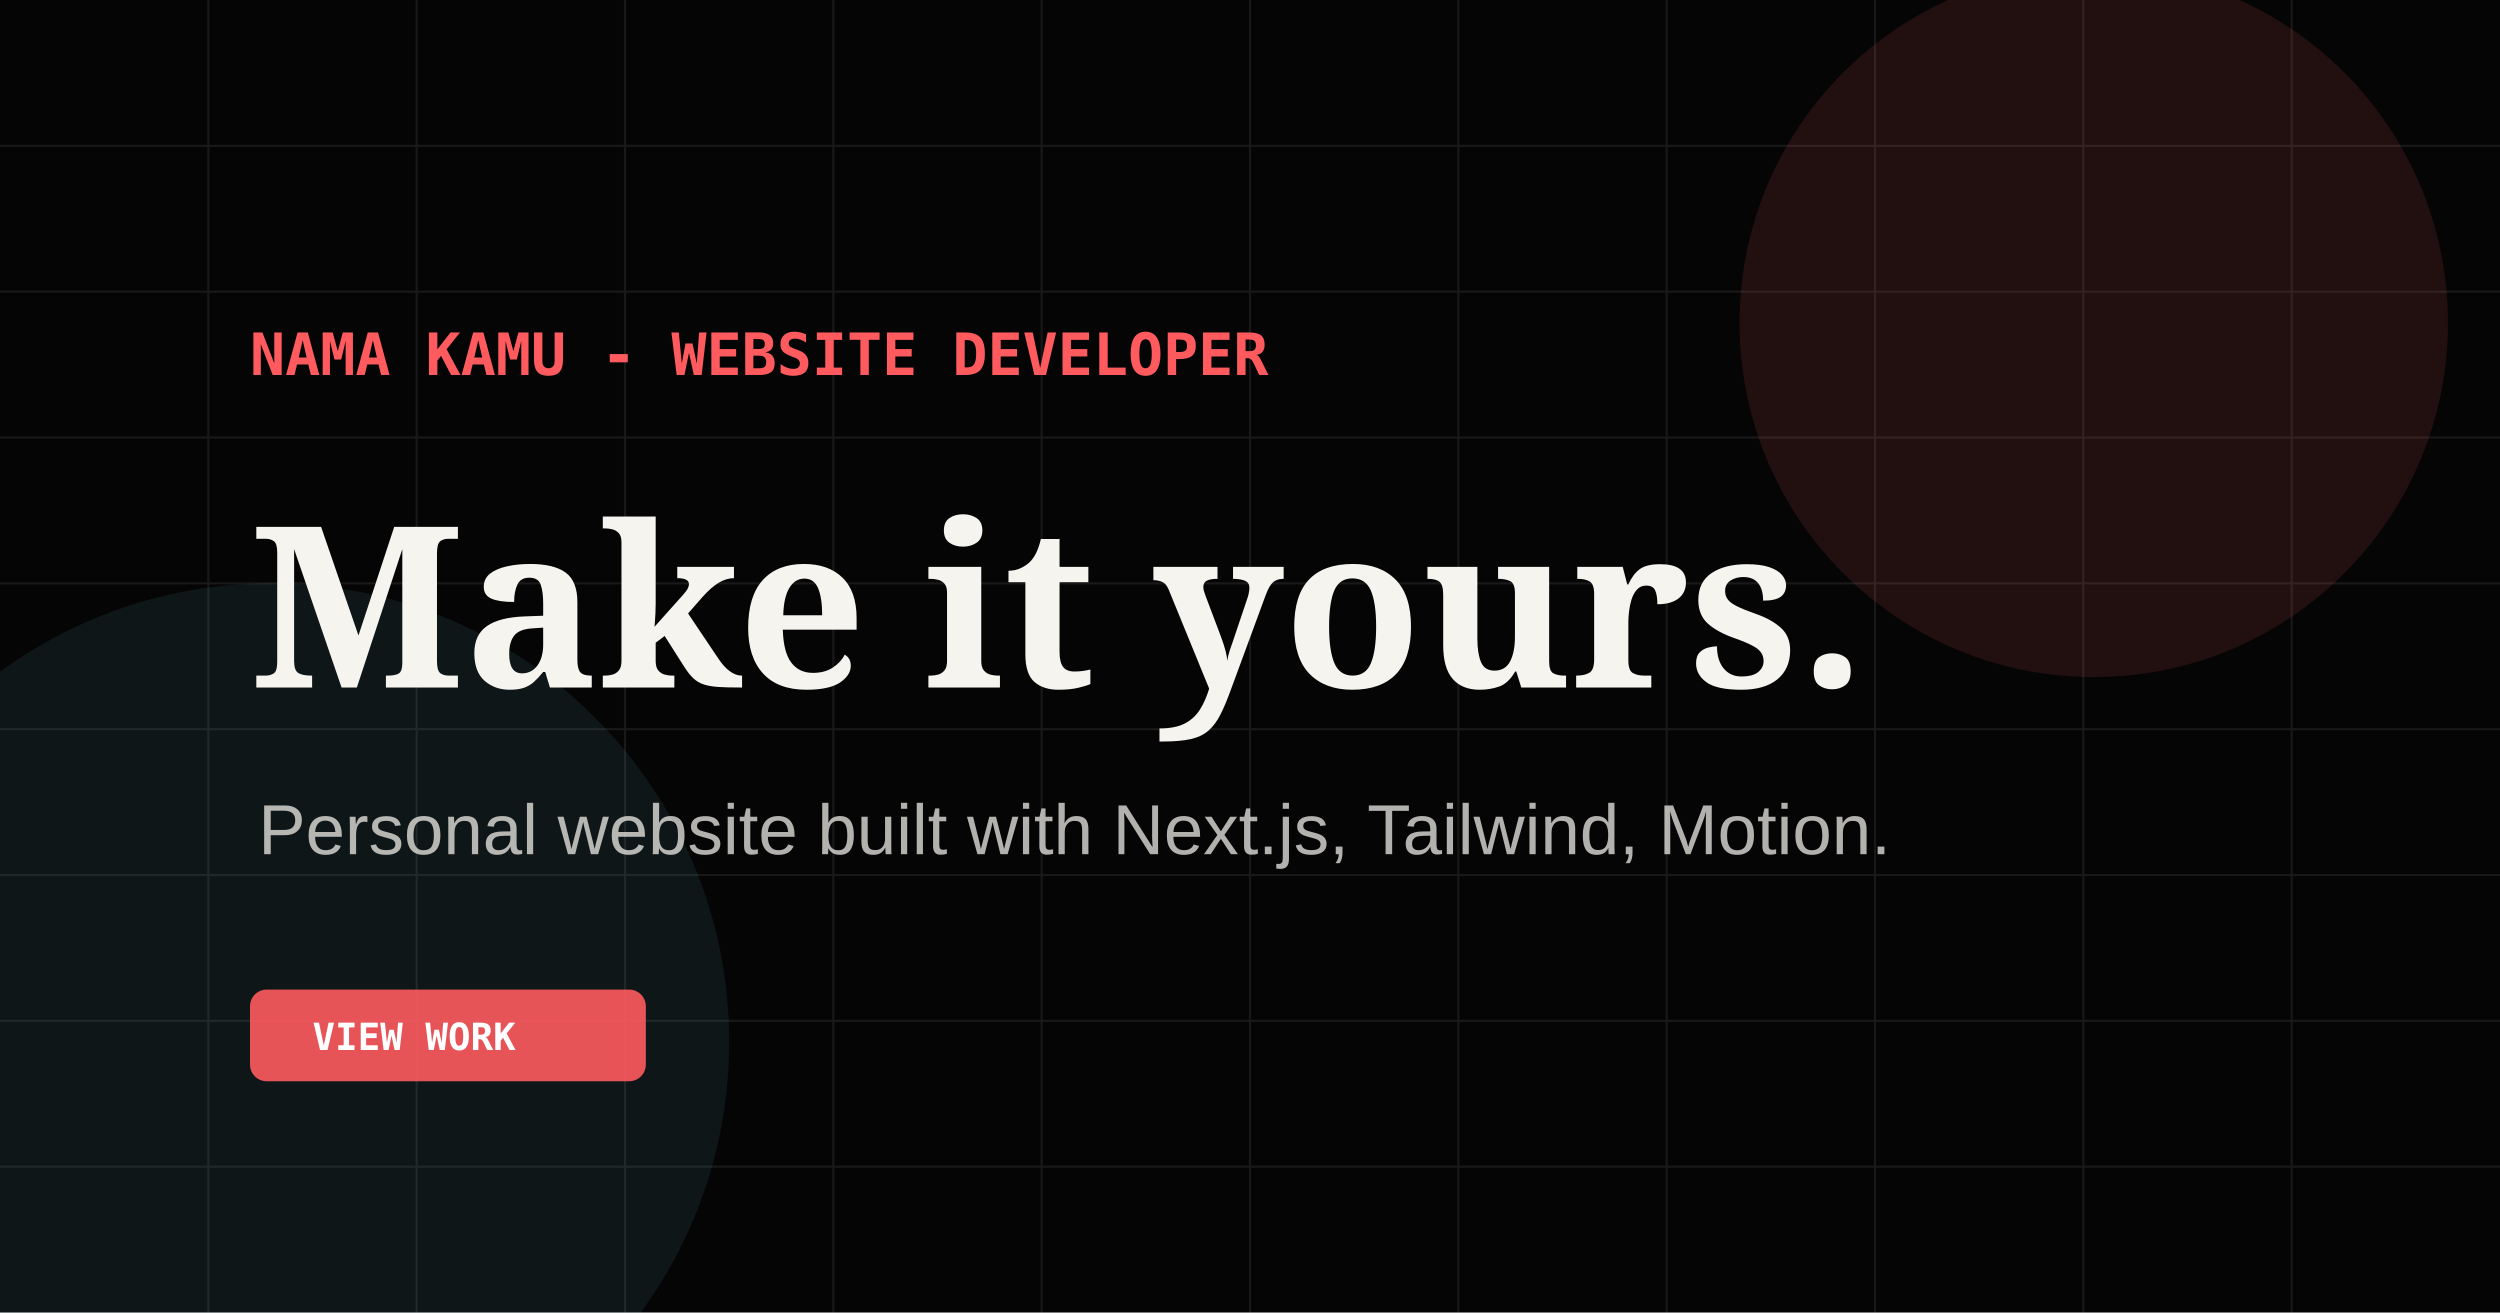
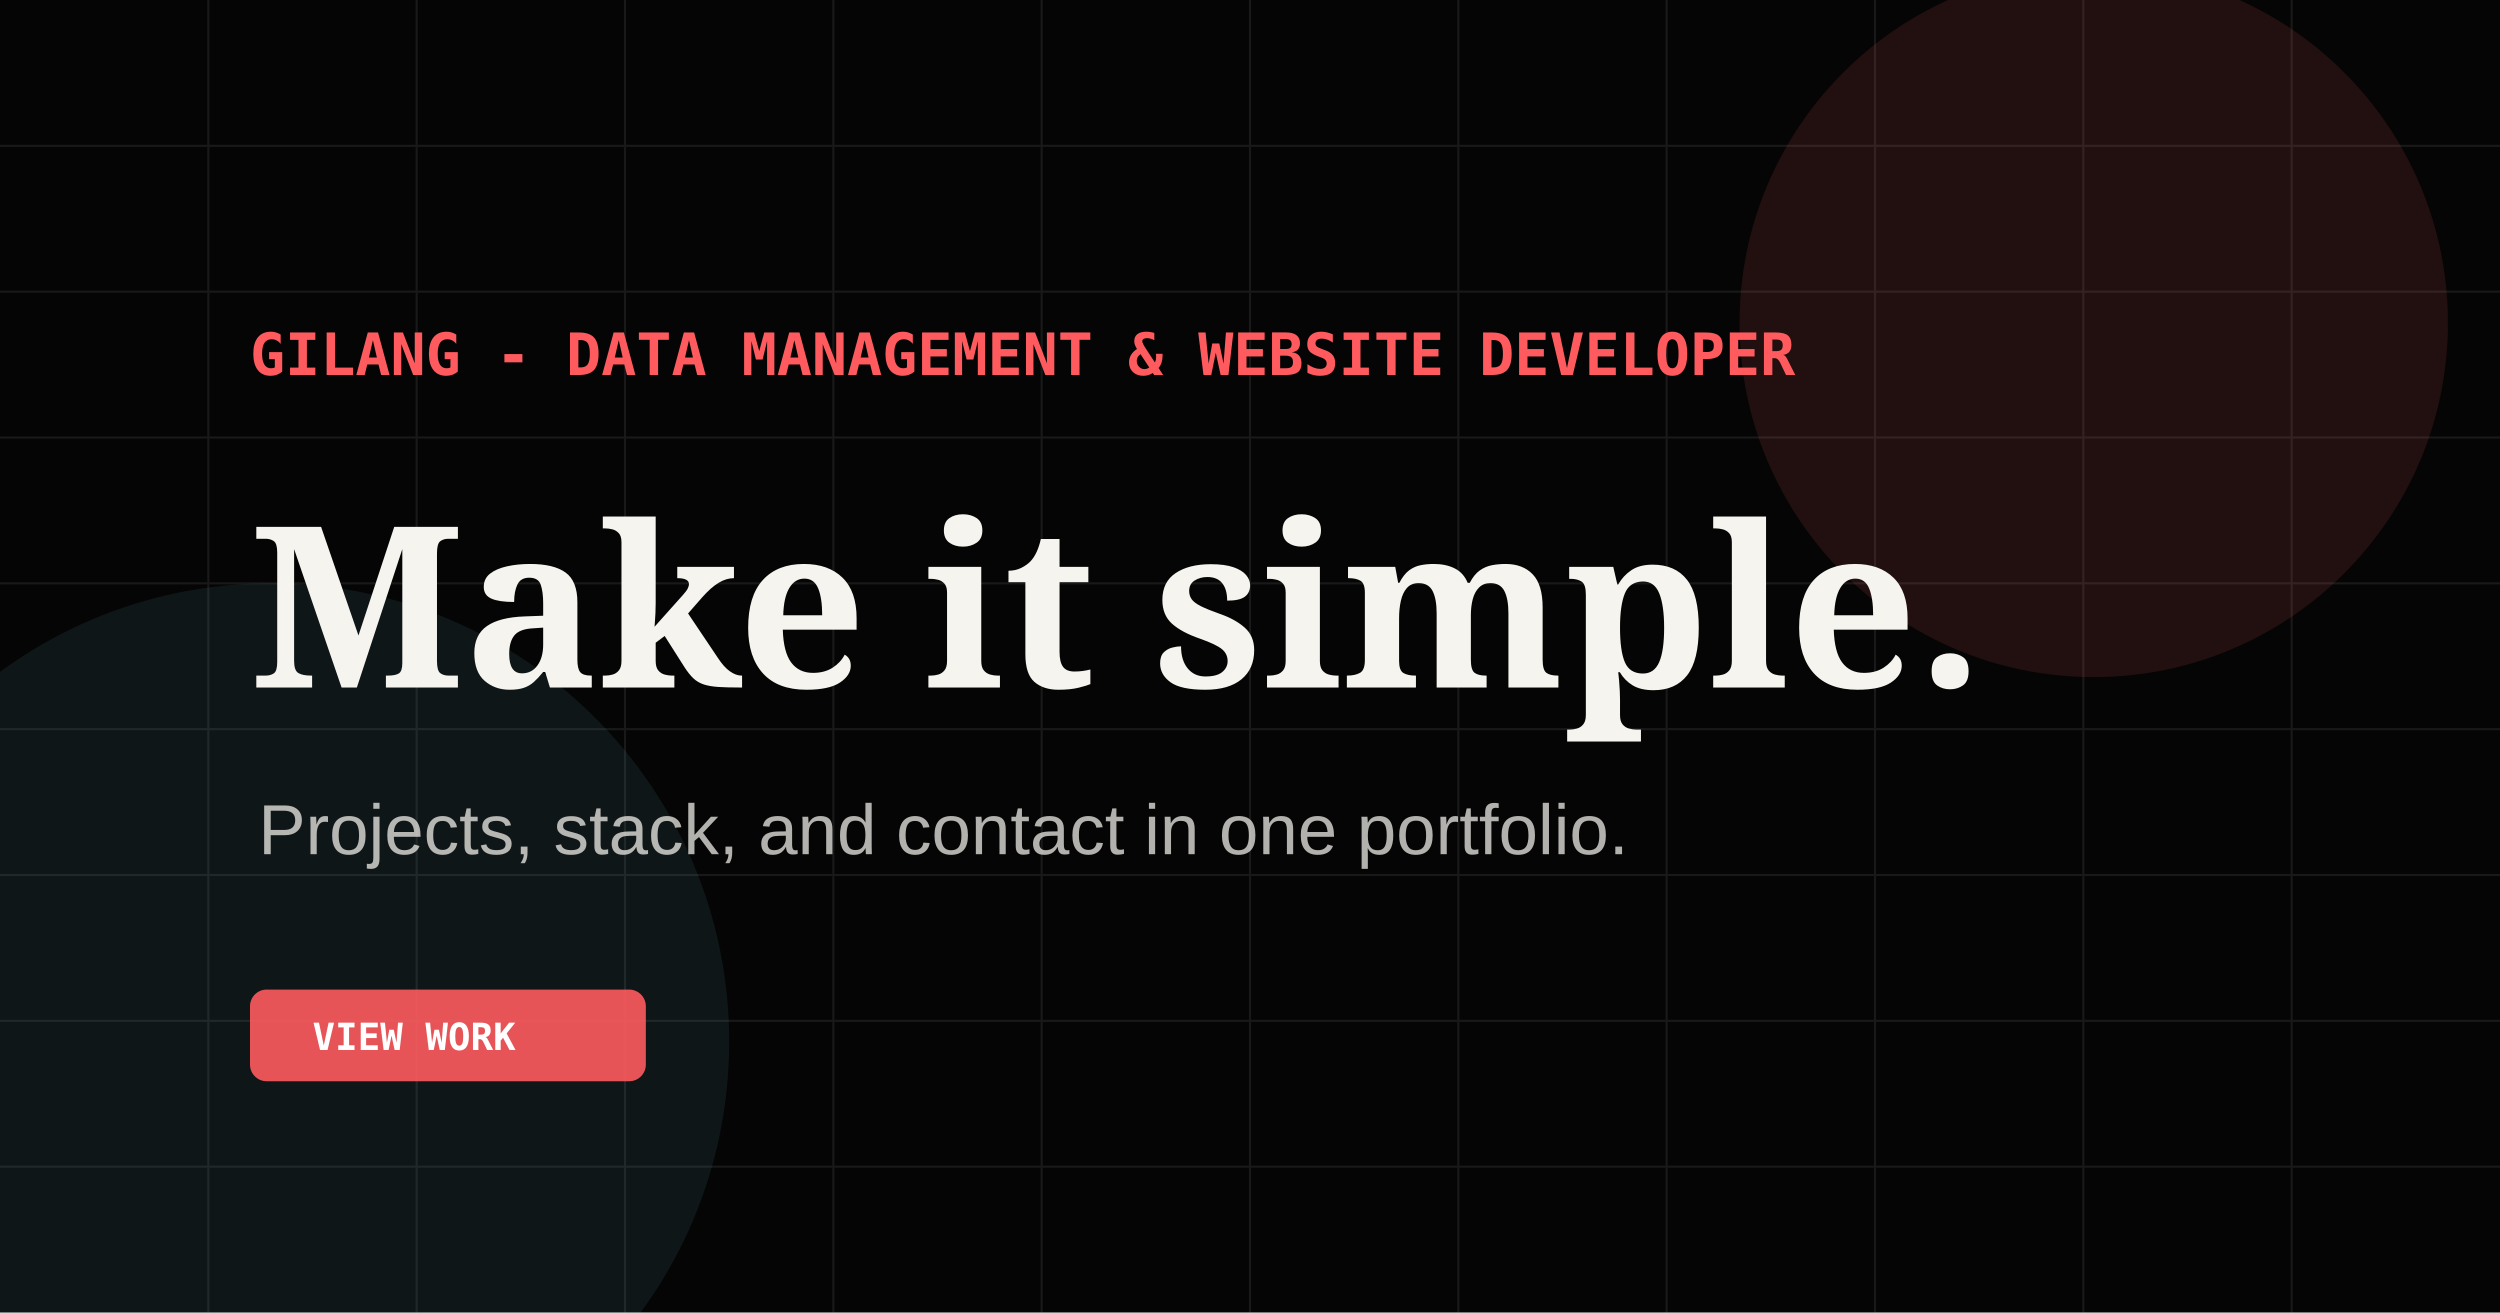
<svg xmlns="http://www.w3.org/2000/svg" viewBox="0 0 1200 630" role="img" aria-labelledby="title desc">
  <rect width="1200" height="630" fill="#050505" />
  <path d="M0 70h1200M0 140h1200M0 210h1200M0 280h1200M0 350h1200M0 420h1200M0 490h1200M0 560h1200M100 0v630M200 0v630M300 0v630M400 0v630M500 0v630M600 0v630M700 0v630M800 0v630M900 0v630M1000 0v630M1100 0v630" stroke="#ffffff" stroke-opacity=".08" />
  <circle cx="1005" cy="155" r="170" fill="#ff5b5f" opacity=".12" />
  <circle cx="130" cy="500" r="220" fill="#7bdff2" opacity=".08" />
-   <text x="120" y="180" fill="#ff5b5f" font-family="Consolas, monospace" font-size="28" font-weight="800">NAMA KAMU - WEBSITE DEVELOPER</text>
-   <text x="120" y="330" fill="#f6f4ef" font-family="Georgia, serif" font-size="108" font-weight="800">Make it yours.</text>
-   <text x="124" y="410" fill="#f6f4ef" opacity=".72" font-family="Arial, sans-serif" font-size="34">Personal website built with Next.js, Tailwind, Motion.</text>
+   <text x="120" y="180" fill="#ff5b5f" font-family="Consolas, monospace" font-size="28" font-weight="800">GILANG - DATA MANAGEMENT &amp; WEBSITE DEVELOPER</text>
+   <text x="120" y="330" fill="#f6f4ef" font-family="Georgia, serif" font-size="108" font-weight="800">Make it simple.</text>
+   <text x="124" y="410" fill="#f6f4ef" opacity=".72" font-family="Arial, sans-serif" font-size="34">Projects, stack, and contact in one portfolio.</text>
  <rect x="120" y="475" width="190" height="44" rx="8" fill="#ff5b5f" opacity=".9" />
  <text x="150" y="504" fill="#ffffff" font-family="Consolas, monospace" font-size="18" font-weight="800">VIEW WORK</text>
</svg>
